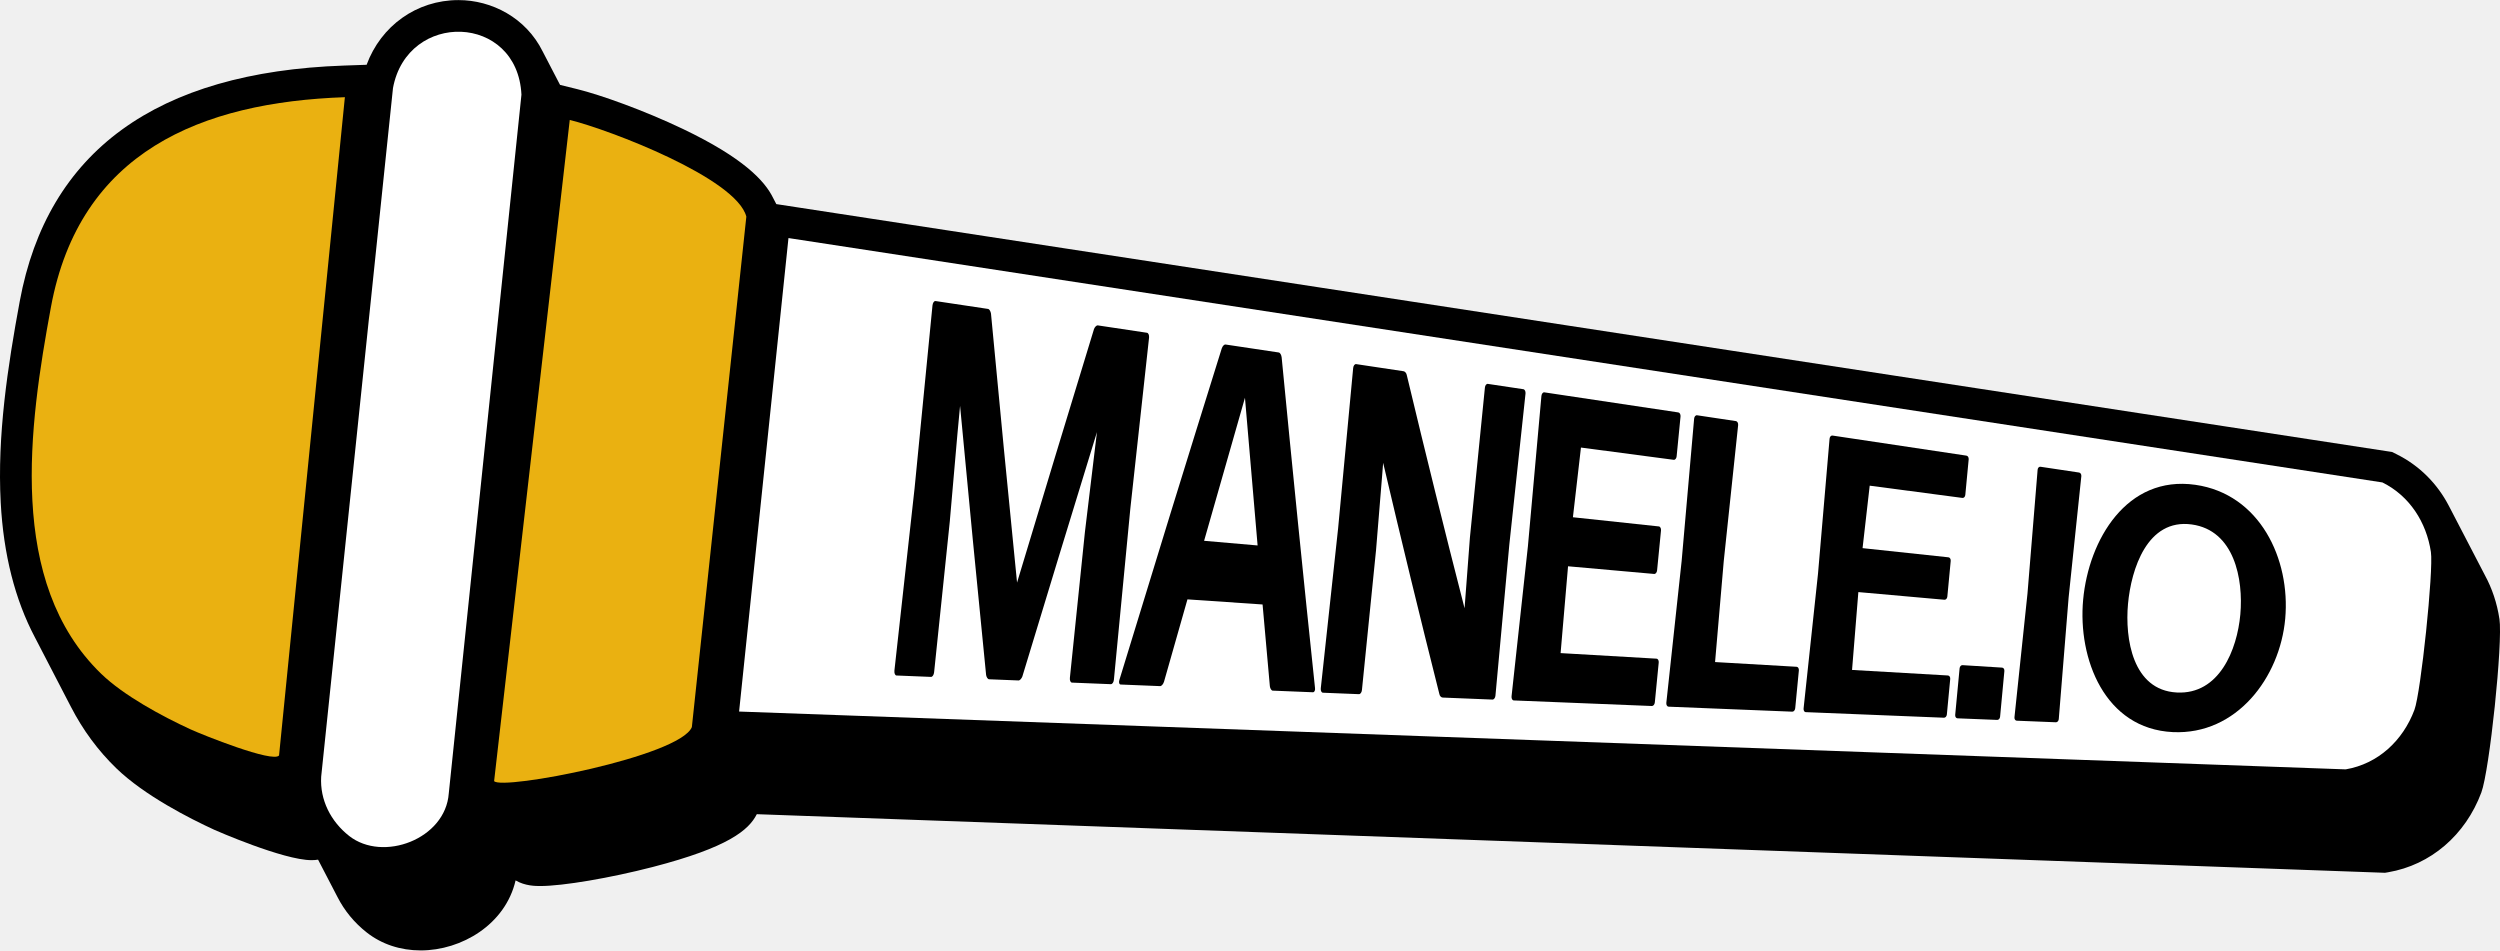
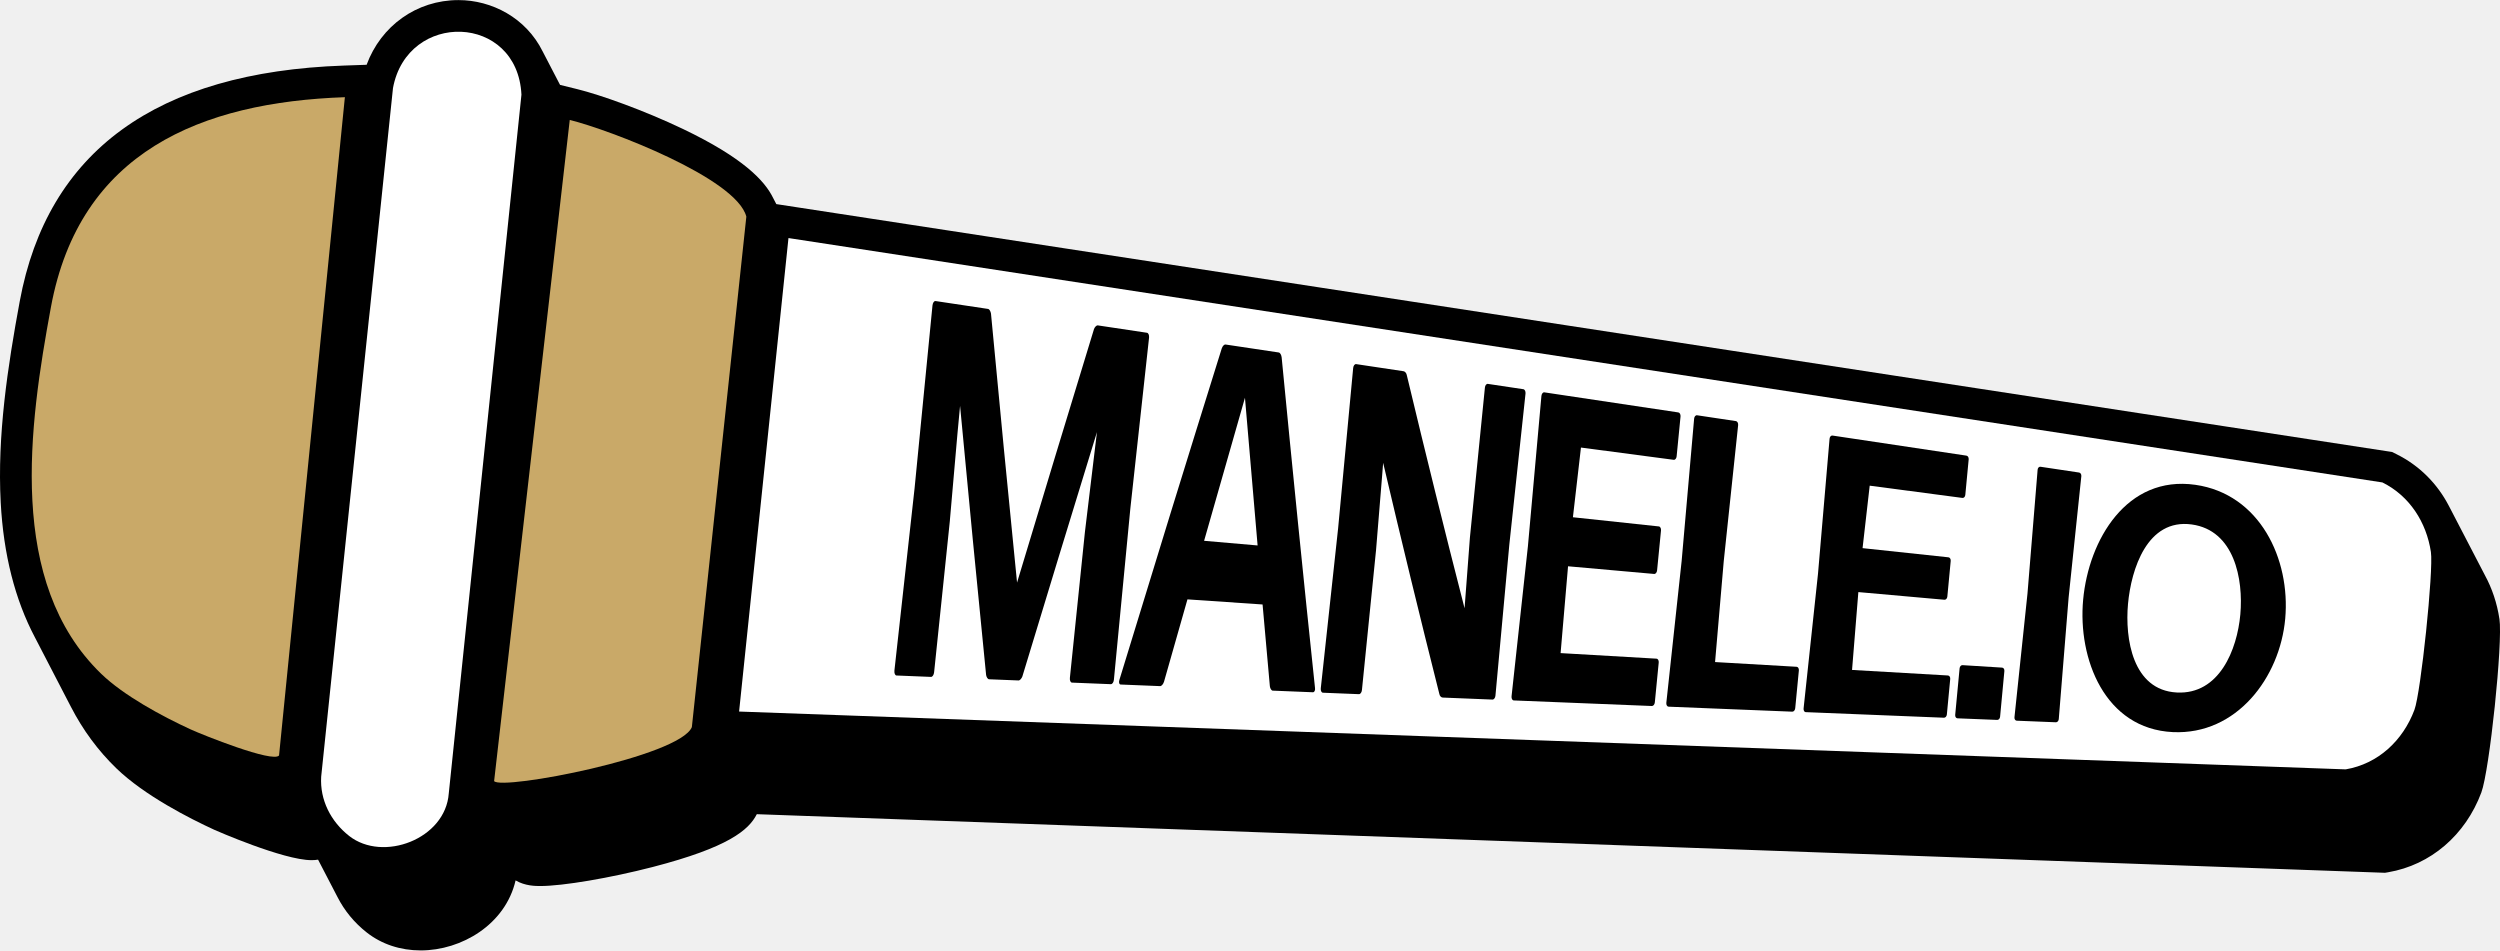
<svg xmlns="http://www.w3.org/2000/svg" id="Layer_2" data-name="Layer 2" viewBox="0 0 1376.65 523.4">
  <defs>
    <style>
      .cls-1 {
        fill: #fff;
      }

      .cls-2 {
-         fill: #eab111;
+         fill:  rgba(201,169,104,1);
      }
    </style>
  </defs>
  <g id="Layer_1-2" data-name="Layer 1">
    <g>
      <g>
        <path d="M1376.33,340.8c-1.32-8.71-4.05-16.81-7.99-24.04-.22-.42-.43-.85-.66-1.27-.22-.42-.43-.85-.66-1.27-.22-.42-.43-.85-.66-1.27-.22-.42-.43-.85-.66-1.27-.22-.42-.43-.86-.66-1.27-.22-.42-.43-.85-.66-1.27-.22-.42-.43-.85-.66-1.27-.22-.42-.43-.86-.66-1.27-.22-.42-.43-.85-.66-1.27-.22-.42-.43-.85-.66-1.27-.22-.42-.43-.85-.66-1.27-.22-.42-.43-.85-.66-1.27-.22-.42-.43-.85-.66-1.27-.22-.42-.43-.86-.66-1.27-.22-.42-.43-.85-.66-1.27-.22-.42-.43-.85-.66-1.27-.22-.42-.43-.85-.66-1.27-.22-.42-.43-.85-.66-1.27-.22-.42-.43-.85-.66-1.27-.22-.42-.43-.86-.66-1.27-.22-.42-.43-.85-.66-1.27-.22-.42-.43-.85-.66-1.27-.22-.42-.43-.85-.66-1.27-.22-.42-.43-.85-.66-1.27-.22-.42-.43-.85-.66-1.27-.22-.42-.43-.86-.66-1.27-.22-.42-.43-.85-.66-1.27-.22-.42-.43-.85-.66-1.27-.22-.42-.43-.85-.66-1.27-.22-.42-.43-.85-.66-1.27-6.42-12.38-16.33-22.34-28.88-28.56l-2.43-1.21L427.49,112.39c-.17-.33-.35-.67-.53-1.01-.21-.42-.42-.84-.66-1.27-.21-.42-.42-.84-.66-1.27-4.55-9.23-16.24-21.9-49.62-37.85-21.49-10.27-45.49-18.79-58.09-21.89l-9.52-2.35c-.1-.19-.2-.37-.3-.55-.21-.43-.44-.85-.66-1.27-.21-.43-.44-.85-.66-1.27-.21-.43-.44-.85-.66-1.27-.21-.43-.44-.85-.66-1.27-.21-.43-.44-.85-.66-1.27-.21-.43-.44-.85-.66-1.27-.21-.43-.44-.85-.66-1.27-.21-.43-.44-.85-.66-1.27-.21-.43-.44-.85-.66-1.27-.21-.43-.44-.85-.66-1.27-.21-.43-.44-.85-.66-1.27-.21-.43-.44-.85-.66-1.27-.21-.43-.44-.85-.66-1.27-.21-.43-.44-.85-.66-1.27-9.24-18.7-28.15-28.37-46.43-28.37-23.06,0-42.68,14.23-50.56,35.62l-12.59.44C86.15,39.69,26.12,83.38,10.87,165.92,4.26,201.68-1.58,239.85.39,276.67c1.53,28.66,7.86,53.52,18.86,74.35.22.42.44.85.66,1.27.22.43.44.85.66,1.27.22.42.44.85.66,1.27.22.43.44.85.66,1.28.22.42.44.85.66,1.27.22.43.44.85.66,1.28.22.42.44.85.66,1.27.22.43.44.85.66,1.27.22.42.44.85.66,1.27.22.43.44.85.66,1.28.22.42.44.85.66,1.27.22.43.44.85.66,1.28.22.42.44.85.66,1.27.22.43.44.85.66,1.27.22.42.44.85.66,1.27.22.43.44.85.66,1.28.22.42.44.85.66,1.27.22.43.44.85.66,1.28.22.42.44.85.66,1.27.22.43.44.85.66,1.27.22.42.44.85.66,1.27.22.43.44.85.66,1.28.22.42.44.85.66,1.27.22.43.44.85.66,1.28.22.43.44.85.66,1.27.22.42.44.85.66,1.27.22.43.44.85.66,1.28.22.42.44.85.66,1.27.22.43.44.85.66,1.27.22.42.44.85.66,1.27,6.59,12.79,14.92,24.09,24.97,33.83,15.54,15.05,40.52,27.71,54.03,33.91.36.17,37.93,16.71,53.53,16.71,1.27,0,2.44-.11,3.56-.28.05.09.1.18.15.27.22.43.43.85.66,1.27.22.43.43.85.66,1.27.22.43.43.85.66,1.27.22.43.43.85.66,1.27.22.43.43.85.66,1.27.22.43.43.85.66,1.27.22.43.43.85.66,1.27.22.43.43.85.66,1.27.22.43.43.85.66,1.27.22.43.43.85.66,1.27.22.43.43.85.66,1.27.22.43.43.85.66,1.27.22.43.43.85.66,1.27.22.43.43.85.66,1.27.22.43.43.85.66,1.27.22.43.43.85.66,1.27,3.77,7.41,9.22,14.11,16.1,19.51,8.25,6.47,18.53,9.88,29.73,9.88,22.46,0,46.63-14.28,52.24-38.56,5.25,3.1,11.04,3.1,13.63,3.1,12.4,0,38.45-4.42,61.94-10.5,41.62-10.79,52.85-20.33,57.25-29.06l896.58,32.27,1.77-.3c23.33-3.99,42.49-20.39,51.27-43.87,4.55-12.18,11.92-82.81,9.98-95.67Z" />
        <path class="cls-1" d="M406.99,391.82l27.19-260.73,877.72,134.57c15,7.44,24.24,21.98,26.7,38.29,1.51,10.01-5.52,77.45-9.07,86.94-6.32,16.89-19.96,29.71-37.85,32.77l-884.69-31.84Z" />
        <path class="cls-2" d="M55.7,371.01C3.7,320.65,15.94,234.61,28.05,169.1c15.82-85.64,82.78-112.8,161.86-115.58l-36.25,362.48c-3.34,4.22-42.17-11.36-48.79-14.4-15.71-7.22-36.82-18.63-49.17-30.59Z" />
        <path class="cls-2" d="M272.09,430.12l41.65-364.07c21.76,5.36,91.79,32.07,97.24,53.24l-30,281.09c-6.63,16.21-104.71,34.97-108.89,29.74Z" />
        <path class="cls-1" d="M192.26,460.31c-10.09-7.92-16.17-19.79-15.4-32.61L216.4,48.5c7.91-42.76,68.57-41.12,70.74,3.64l-40.02,384.76c-1.8,25.12-36.19,38.06-54.87,23.41Z" />
      </g>
      <g>
        <path d="M523.08,286.53l-8.7,83.64c-.15,1.46-.91,2.6-1.7,2.57-7.61-.31-11.41-.46-19.01-.77-.79-.03-1.3-1.24-1.15-2.71,3.7-33.49,7.41-66.98,11.11-100.47,3.28-33.53,6.57-67.06,9.85-100.58.15-1.47.9-2.56,1.68-2.44,9.64,1.45,19.27,2.89,28.91,4.34.78.12,1.44,1.39,1.63,2.6,4.63,49.38,9.41,98.75,14.35,148.1,14.03-46.59,28.15-93.14,42.39-139.66.43-1.08,1.33-2.08,2.11-1.97,10.82,1.62,16.22,2.43,27.04,4.06.78.12,1.29,1.32,1.15,2.7-3.44,31.38-6.87,62.75-10.31,94.13-3.02,31.42-6.03,62.83-9.05,94.25-.14,1.38-.89,2.46-1.68,2.43-8.56-.35-12.84-.52-21.39-.86-.79-.03-1.31-1.18-1.17-2.58,2.76-26.78,5.52-53.56,8.28-80.34,1.85-15.37,3.7-30.74,5.55-46.1.43-3.57.65-5.36,1.08-8.94-13.79,44.83-27.48,89.69-41.08,134.58-.43,1.12-1.34,2.23-2.14,2.19-6.47-.26-9.7-.39-16.16-.65-.79-.03-1.47-1.21-1.66-2.37-4.94-49.38-9.71-98.78-14.34-148.19-.58,6.19-.87,9.28-1.45,15.47-1.39,15.86-2.77,31.73-4.16,47.59Z" />
        <path d="M700.92,380.33c-.79-.03-1.48-1.12-1.66-2.44-1.35-15.01-2.69-30.02-4.01-45.03-13.79-.94-27.58-1.87-41.37-2.81-4.32,15.13-8.62,30.27-12.92,45.4-.46,1.35-1.36,2.4-2.15,2.37-8.68-.35-13.03-.53-21.71-.88-.79-.03-1.15-1.15-.7-2.52,18.59-60.91,37.37-121.77,56.37-182.56.45-1.3,1.34-2.27,2.12-2.15,9.74,1.46,19.48,2.92,29.23,4.38.78.12,1.46,1.29,1.63,2.66,5.87,60.75,11.98,121.47,18.38,182.16.19,1.31-.39,2.33-1.19,2.29-8.81-.36-13.22-.53-22.03-.89ZM692.51,300.36c-2.36-27.1-4.68-54.21-6.96-81.33-7.53,26.25-15.02,52.5-22.5,78.77,9.82.85,19.64,1.71,29.46,2.56Z" />
        <path d="M757.68,303.44c-2.57,25.52-5.14,51.04-7.72,76.57-.13,1.28-.87,2.27-1.66,2.24-7.92-.32-11.88-.48-19.81-.8-.79-.03-1.32-1.09-1.19-2.39,3.18-29.39,6.37-58.77,9.55-88.16,2.76-29.43,5.53-58.85,8.29-88.28.13-1.29.86-2.23,1.64-2.12,10.44,1.57,15.66,2.35,26.1,3.92.78.12,1.64,1.02,1.83,2.34,10.24,42.82,20.81,85.55,31.77,128.19.98-12.97,1.96-25.94,2.94-38.91,2.75-27.54,5.51-55.09,8.26-82.63.12-1.24.85-2.13,1.63-2.02,7.82,1.17,11.72,1.76,19.54,2.93.78.12,1.31,1.19,1.19,2.41-2.97,27.71-5.94,55.41-8.91,83.12-2.55,27.75-5.1,55.49-7.65,83.24-.12,1.22-.85,2.17-1.64,2.14-10.97-.44-16.45-.66-27.41-1.11-.79-.03-1.67-.82-1.86-2.07-10.67-42.31-20.96-84.72-30.93-127.2-.22,2.77-.32,4.15-.54,6.91-1.14,13.9-2.27,27.8-3.41,41.69Z" />
        <path d="M833.56,385.69c-.79-.03-1.33-1.03-1.21-2.24,3-27.55,6.01-55.09,9.01-82.64,2.48-27.6,4.96-55.19,7.44-82.79.12-1.21.84-2.09,1.62-1.97,24.59,3.69,49.18,7.38,73.78,11.06.78.12,1.32,1.13,1.2,2.29-.86,8.76-1.29,13.14-2.15,21.91-.11,1.15-.83,1.99-1.61,1.89-17.02-2.25-34.05-4.5-51.07-6.75-1.48,12.79-2.96,25.59-4.43,38.38,15.77,1.68,31.54,3.37,47.3,5.05.79.08,1.32,1.08,1.21,2.23-.86,8.79-1.29,13.19-2.16,21.98-.11,1.16-.83,2.03-1.62,1.96-15.8-1.41-31.61-2.81-47.41-4.22-1.37,15.94-2.73,31.88-4.1,47.81,17.6,1.02,35.21,2.04,52.81,3.06.79.05,1.33,1,1.22,2.16-.86,8.76-1.29,13.13-2.14,21.89-.11,1.15-.84,2.05-1.63,2.02-25.36-1.02-50.71-2.05-76.07-3.07Z" />
        <path d="M918.81,389.13c-.79-.03-1.34-.98-1.23-2.12,2.81-26.06,5.63-52.11,8.44-78.17,2.29-26.11,4.58-52.21,6.87-78.32.11-1.15.83-1.97,1.61-1.85,8.57,1.28,12.85,1.93,21.41,3.21.78.12,1.32,1.11,1.21,2.24-2.64,24.96-5.28,49.91-7.92,74.87-1.59,18.53-3.18,37.05-4.78,55.58,14.97.87,29.94,1.73,44.91,2.6.79.05,1.34.96,1.23,2.05-.8,8.3-1.2,12.46-2,20.76-.11,1.09-.82,1.94-1.62,1.91-22.71-.92-45.43-1.83-68.14-2.75Z" />
        <path d="M994.4,392.18c-.79-.03-1.34-.93-1.24-2.02,2.65-24.74,5.29-49.47,7.94-74.21,2.12-24.79,4.24-49.57,6.37-74.36.1-1.09.81-1.87,1.6-1.75,24.59,3.69,49.18,7.38,73.77,11.06.78.12,1.33,1.03,1.23,2.06-.74,7.82-1.11,11.74-1.85,19.56-.1,1.03-.8,1.77-1.58,1.67-17.02-2.25-34.04-4.5-51.07-6.75-1.31,11.47-2.62,22.93-3.93,34.4l47.3,5.05c.79.08,1.34.98,1.24,2.01-.74,7.85-1.11,11.78-1.86,19.63-.1,1.03-.81,1.8-1.59,1.73-15.8-1.41-31.6-2.81-47.41-4.22-1.16,14.29-2.31,28.58-3.47,42.87,17.6,1.02,35.21,2.04,52.81,3.05.79.05,1.35.91,1.25,1.93-.74,7.82-1.11,11.73-1.85,19.54-.1,1.03-.81,1.83-1.6,1.79-25.35-1.02-50.71-2.05-76.06-3.07Z" />
        <path d="M1077.9,395.55c-.79-.03-1.35-.88-1.25-1.9.97-10.25,1.45-15.37,2.42-25.62.1-1.03.81-1.81,1.6-1.76,8.72.55,13.08.82,21.81,1.36.79.05,1.35.89,1.25,1.9-.94,10.06-1.41,15.09-2.36,25.15-.09,1.01-.8,1.79-1.6,1.75-8.75-.35-13.12-.53-21.87-.88Z" />
        <path d="M1110.54,396.86c-.79-.03-1.35-.86-1.26-1.86,2.39-22.71,4.78-45.42,7.17-68.12,1.86-22.76,3.73-45.52,5.59-68.27.09-1,.79-1.71,1.57-1.59,8.5,1.28,12.75,1.91,21.26,3.19.78.12,1.33,1,1.24,1.98-2.33,22.28-4.67,44.56-7,66.84-1.81,22.33-3.62,44.66-5.43,66.99-.09.98-.8,1.74-1.59,1.71-8.62-.35-12.93-.52-21.55-.87Z" />
        <path d="M1196.49,403.14c-37.46-1.78-52.41-40.32-49.38-72.96,3.05-32.94,24-68.62,61.8-63.21,35.49,5.09,52.42,40.86,49.47,73.72-2.91,32.37-26.75,64.11-61.88,62.45ZM1198.63,381.33c23.44,1.26,33.28-23.55,35.03-42.97,1.75-19.51-3.31-46.33-26.75-49.56-24.52-3.38-33.34,24.6-35.1,43.72-1.75,19.11,2.5,47.5,26.82,48.81Z" />
      </g>
    </g>
  </g>
</svg>
